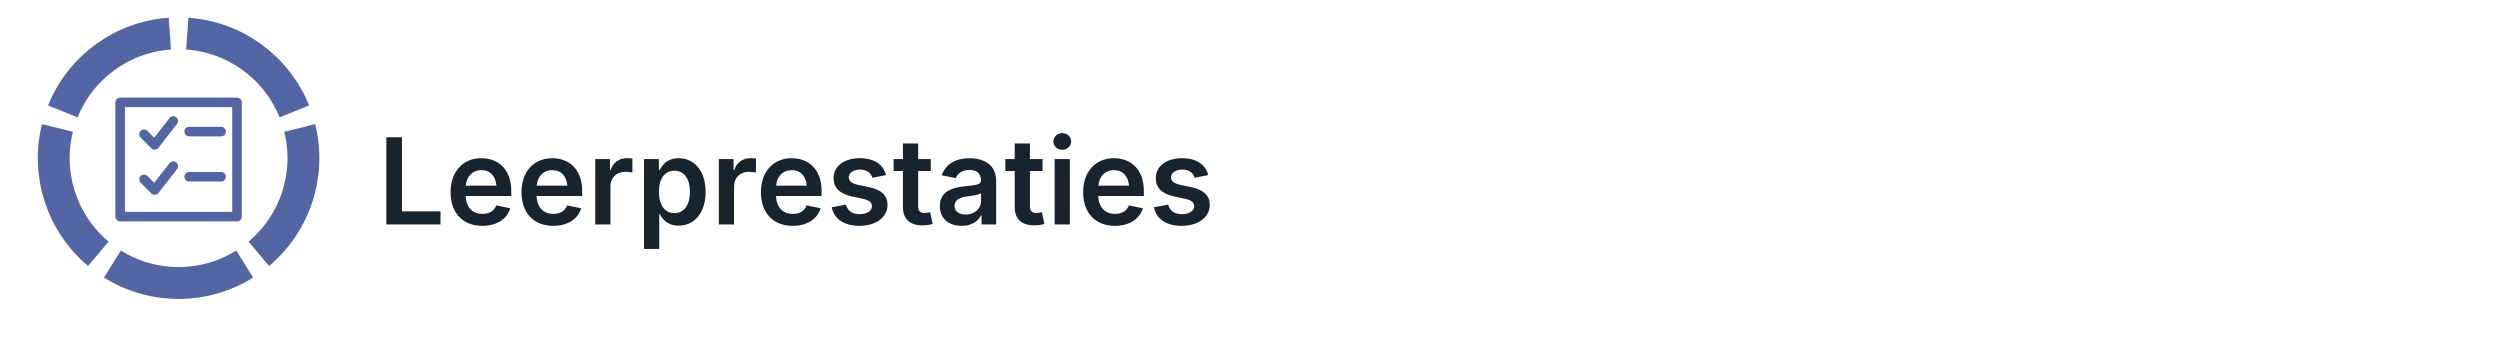
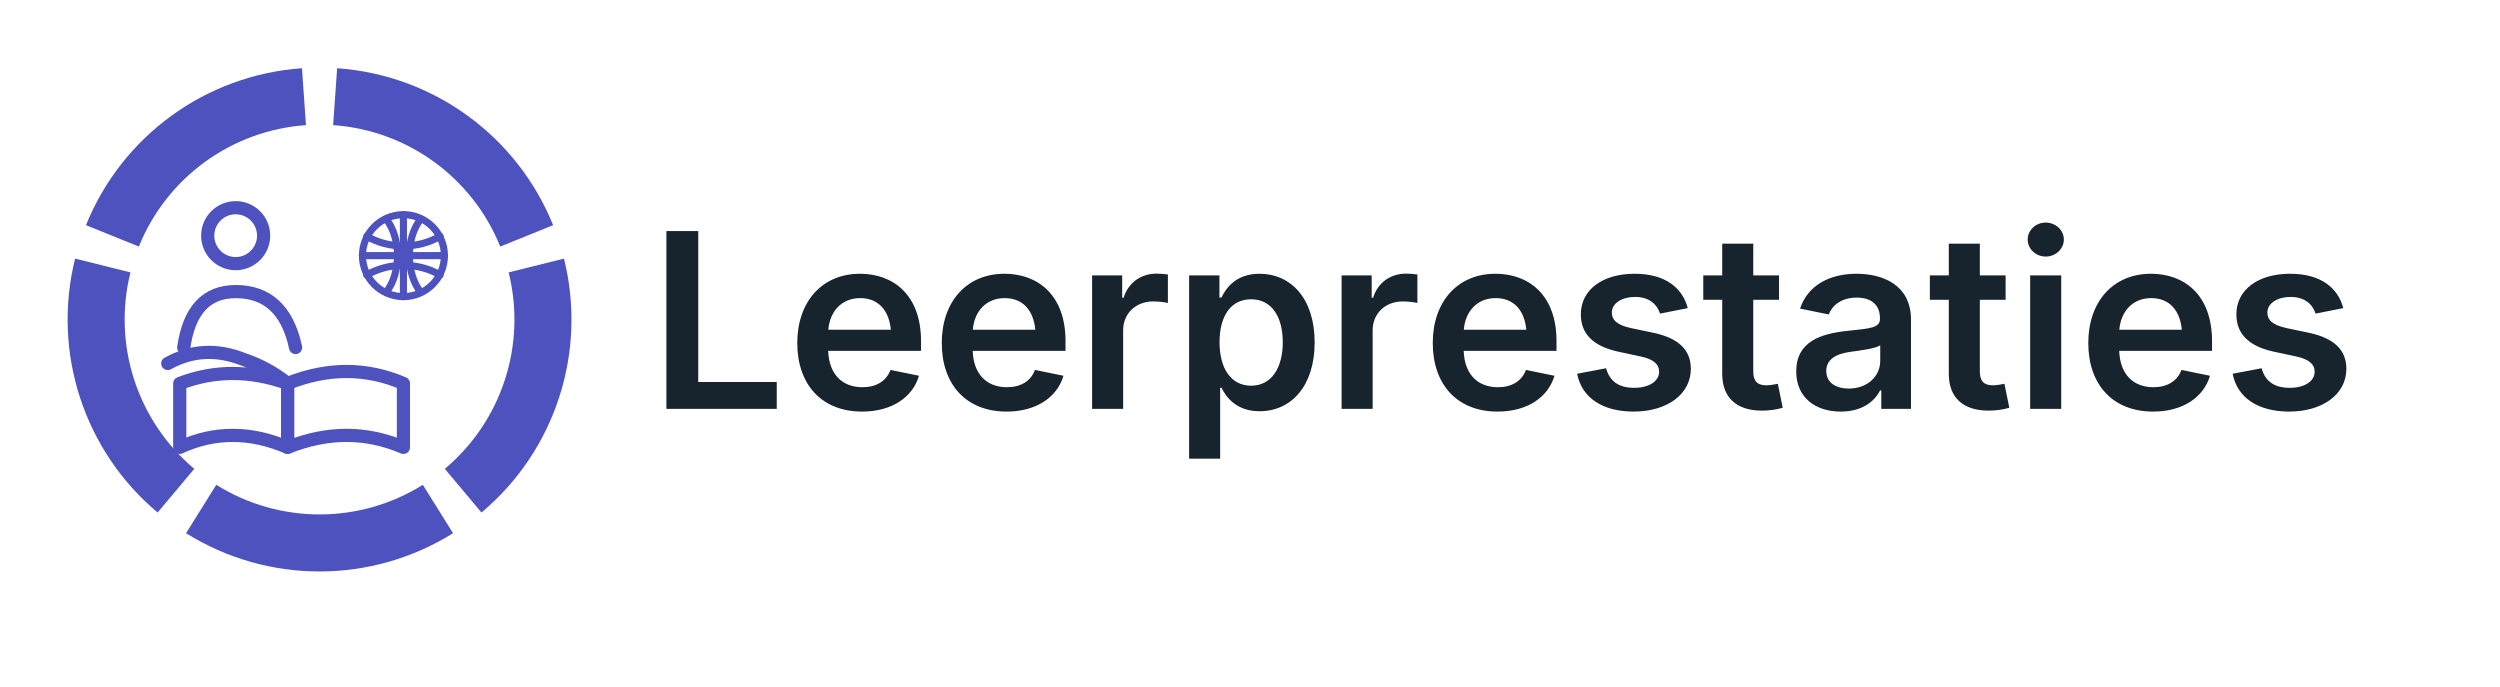
- <svg xmlns="http://www.w3.org/2000/svg" viewBox="0 0 980 140" width="980" height="140" role="img" aria-label="Leerprestaties">
-   <svg x="0" y="-8" width="140" height="140" viewBox="0 0 160 160">
-     <g transform="translate(80,80) scale(1.19)">
-       <path d="M 3.279 -46.886 A 47 47 0 0 1 43.578 -17.607" fill="none" stroke="#5365A3" stroke-width="12" />
-       <path d="M 45.604 -11.370 A 47 47 0 0 1 30.211 36.004" fill="none" stroke="#5365A3" stroke-width="12" />
-       <path d="M 24.906 39.858 A 47 47 0 0 1 -24.906 39.858" fill="none" stroke="#5365A3" stroke-width="12" />
-       <path d="M -30.211 36.004 A 47 47 0 0 1 -45.604 -11.370" fill="none" stroke="#5365A3" stroke-width="12" />
-       <path d="M -43.578 -17.607 A 47 47 0 0 1 -3.279 -46.886" fill="none" stroke="#5365A3" stroke-width="12" />
-       <g fill="none" stroke="#5365A3" color="#5365A3" stroke-width="3.6" stroke-linecap="round" stroke-linejoin="round">
-         <path d="M-22 -21 H22 V22 H-22 Z" />
-         <path d="M-13 -9 l4 4 l7 -9" />
-         <path d="M4 -10 h12" />
-         <path d="M-13 8 l4 4 l7 -9" />
-         <path d="M4 7 h12" />
+ <svg xmlns="http://www.w3.org/2000/svg" viewBox="0 0 532 146" width="532" height="146" role="img" aria-label="Leerprestaties">
+   <svg x="0" y="0" width="136" height="136" viewBox="0 0 160 160">
+     <g transform="translate(80 80) scale(1.19)" fill="none" stroke="#4D52BF" stroke-width="12">
+       <path d="M 3.279 -46.886 A 47 47 0 0 1 43.578 -17.607" />
+       <path d="M 45.604 -11.370 A 47 47 0 0 1 30.211 36.004" />
+       <path d="M 24.906 39.858 A 47 47 0 0 1 -24.906 39.858" />
+       <path d="M -30.211 36.004 A 47 47 0 0 1 -45.604 -11.370" />
+       <path d="M -43.578 -17.607 A 47 47 0 0 1 -3.279 -46.886" />
+     </g>
+     <g fill="none" stroke="#4D52BF" stroke-linecap="round" stroke-linejoin="round" stroke-width="3.3">
+       <circle cx="59" cy="59" r="7" />
+       <path d="M46 87 Q48 73 59 73 Q71 73 74 87" />
+       <path d="M42 91 Q51 86 61 90 Q67 92 72 96 V112 Q58 106 45 112 V96 Q58 91 72 96 Q87 90 101 96 V112 Q87 106 72 112" />
+       <path d="M72 96 V112" />
+       <g transform="translate(101 64) scale(.54)">
+         <circle cx="0" cy="0" r="19" />
+         <path d="M -19 0 H 19 M 0 -19 V 19" />
+         <path d="M -17 -9 C -7 -3 7 -3 17 -9 M -17 9 C -7 3 7 3 17 9" />
+         <path d="M -8 -17 C -1 -8 -1 8 -8 17 M 8 -17 C 1 -8 1 8 8 17" />
      </g>
    </g>
  </svg>
-   <text x="148" y="88" font-family="Inter, Arial, sans-serif" font-weight="600" font-size="47" fill="#17242D">Leerprestaties</text>
+   <g transform="translate(138 87) scale(1 -1)" fill="#17242D">
+     <path d="M3.811,0 L27.292,0 L27.292,5.712 L10.587,5.712 L10.587,37.83 L3.811,37.83 L3.811,0 Z M45.449,-0.585 C51.77,-0.585 56.191,2.438 57.564,7.036 L51.494,8.279 C50.6,5.866 48.423,4.599 45.522,4.599 C41.289,4.599 38.413,7.288 38.242,12.342 L57.994,12.342 L57.994,14.422 C57.994,24.375 51.949,28.746 45.019,28.746 C36.894,28.746 31.661,22.75 31.661,14.016 C31.661,5.127 36.894,-0.585 45.449,-0.585 Z M38.267,16.835 C38.567,20.621 41.005,23.562 45.043,23.562 C48.975,23.562 51.185,20.898 51.567,16.835 L38.267,16.835 Z M76.197,-0.585 C82.519,-0.585 86.939,2.438 88.312,7.036 L82.242,8.279 C81.349,5.866 79.171,4.599 76.27,4.599 C72.037,4.599 69.161,7.288 68.99,12.342 L88.742,12.342 L88.742,14.422 C88.742,24.375 82.697,28.746 75.767,28.746 C67.642,28.746 62.409,22.75 62.409,14.016 C62.409,5.127 67.642,-0.585 76.197,-0.585 Z M69.015,16.835 C69.315,20.621 71.753,23.562 75.791,23.562 C79.724,23.562 81.933,20.898 82.315,16.835 L69.015,16.835 Z M94.4,0 L101.006,0 L101.006,16.705 C101.006,20.312 103.72,22.856 107.4,22.856 C108.57,22.856 109.968,22.677 110.528,22.523 L110.528,28.592 C109.895,28.689 108.847,28.771 108.115,28.771 C104.865,28.771 102.119,26.918 101.103,23.636 L100.803,23.636 L100.803,28.389 L94.4,28.389 L94.4,0 Z M115.043,-10.611 L121.648,-10.611 L121.648,4.493 L121.925,4.493 C122.94,2.438 125.15,-0.512 130.025,-0.512 C136.753,-0.512 141.758,4.826 141.758,14.146 C141.758,23.587 136.599,28.746 130.05,28.746 C124.996,28.746 122.916,25.699 121.925,23.692 L121.494,23.692 L121.494,28.389 L115.043,28.389 L115.043,-10.611 Z M128.246,4.924 C123.932,4.924 121.519,8.637 121.519,14.17 C121.519,19.703 123.883,23.311 128.246,23.311 C132.715,23.311 134.974,19.451 134.974,14.17 C134.974,8.84 132.666,4.924 128.246,4.924 Z M147.492,0 L154.098,0 L154.098,16.705 C154.098,20.312 156.811,22.856 160.492,22.856 C161.662,22.856 163.06,22.677 163.62,22.523 L163.62,28.592 C162.987,28.689 161.938,28.771 161.207,28.771 C157.957,28.771 155.211,26.918 154.195,23.636 L153.895,23.636 L153.895,28.389 L147.492,28.389 L147.492,0 Z M180.68,-0.585 C187.001,-0.585 191.421,2.438 192.794,7.036 L186.725,8.279 C185.831,5.866 183.653,4.599 180.753,4.599 C176.52,4.599 173.643,7.288 173.473,12.342 L193.225,12.342 L193.225,14.422 C193.225,24.375 187.18,28.746 180.249,28.746 C172.124,28.746 166.892,22.75 166.892,14.016 C166.892,5.127 172.124,-0.585 180.68,-0.585 Z M173.497,16.835 C173.798,20.621 176.235,23.562 180.273,23.562 C184.206,23.562 186.416,20.898 186.798,16.835 L173.497,16.835 Z M209.624,-0.585 C216.782,-0.585 221.811,3.12 221.811,8.507 C221.811,12.496 219.252,15.031 213.865,16.177 L209.039,17.192 C206.147,17.826 205.001,18.866 205.001,20.516 C205.001,22.449 207.138,23.814 209.933,23.814 C212.98,23.814 214.605,22.246 215.263,20.264 L221.153,21.434 C220.008,25.821 216.278,28.746 209.851,28.746 C203.051,28.746 198.403,25.366 198.403,20.109 C198.403,15.949 201.02,13.333 206.374,12.163 L211.225,11.123 C213.816,10.562 215.06,9.523 215.06,7.873 C215.06,5.939 213.004,4.469 209.754,4.469 C206.528,4.469 204.546,5.817 203.782,8.637 L197.615,7.467 C198.607,2.308 203.1,-0.585 209.624,-0.585 Z M240.577,28.389 L235.093,28.389 L235.093,35.141 L228.487,35.141 L228.487,28.389 L224.457,28.389 L224.457,23.205 L228.487,23.205 L228.487,7.442 C228.487,2.413 231.51,-0.382 236.945,-0.382 C238.343,-0.382 239.919,-0.203 241.365,0.228 L240.325,5.33 C239.692,5.184 238.522,5.005 237.912,5.005 C235.905,5.005 235.093,5.939 235.093,7.995 L235.093,23.205 L240.577,23.205 L240.577,28.389 Z M253.726,-0.585 C258.147,-0.585 260.836,1.471 262.079,3.908 L262.339,3.908 L262.339,0 L268.66,0 L268.66,18.964 C268.66,26.536 262.412,28.746 257.082,28.746 C251.395,28.746 246.723,26.333 245.049,21.328 L251.167,20.085 C251.85,21.962 253.808,23.668 257.106,23.668 C260.332,23.668 262.055,22.043 262.055,19.273 L262.055,19.142 C262.055,17.192 259.975,17.111 255.051,16.583 C249.566,15.998 244.237,14.373 244.237,7.971 C244.237,2.389 248.323,-0.585 253.726,-0.585 Z M255.433,4.314 C252.638,4.314 250.631,5.59 250.631,8.052 C250.631,10.636 252.865,11.732 255.839,12.139 C257.537,12.366 261.218,12.821 262.111,13.536 L262.111,10.181 C262.111,7.036 259.495,4.314 255.433,4.314 Z M288.794,28.389 L283.31,28.389 L283.31,35.141 L276.704,35.141 L276.704,28.389 L272.674,28.389 L272.674,23.205 L276.704,23.205 L276.704,7.442 C276.704,2.413 279.726,-0.382 285.162,-0.382 C286.56,-0.382 288.136,-0.203 289.582,0.228 L288.542,5.33 C287.908,5.184 286.738,5.005 286.129,5.005 C284.122,5.005 283.31,5.939 283.31,7.995 L283.31,23.205 L288.794,23.205 L288.794,28.389 Z M294.021,0 L300.627,0 L300.627,28.389 L294.021,28.389 L294.021,0 Z M297.328,32.403 C299.433,32.403 301.188,34.028 301.188,36.026 C301.188,38.033 299.433,39.634 297.328,39.634 C295.216,39.634 293.493,38.033 293.493,36.026 C293.493,34.028 295.216,32.403 297.328,32.403 Z M320.176,-0.585 C326.497,-0.585 330.917,2.438 332.29,7.036 L326.221,8.279 C325.327,5.866 323.149,4.599 320.249,4.599 C316.016,4.599 313.139,7.288 312.969,12.342 L332.721,12.342 L332.721,14.422 C332.721,24.375 326.676,28.746 319.745,28.746 C311.62,28.746 306.388,22.75 306.388,14.016 C306.388,5.127 311.62,-0.585 320.176,-0.585 Z M312.993,16.835 C313.294,20.621 315.731,23.562 319.769,23.562 C323.702,23.562 325.912,20.898 326.294,16.835 L312.993,16.835 Z M349.12,-0.585 C356.278,-0.585 361.308,3.12 361.308,8.507 C361.308,12.496 358.748,15.031 353.361,16.177 L348.535,17.192 C345.643,17.826 344.497,18.866 344.497,20.516 C344.497,22.449 346.634,23.814 349.429,23.814 C352.476,23.814 354.101,22.246 354.759,20.264 L360.649,21.434 C359.504,25.821 355.774,28.746 349.348,28.746 C342.547,28.746 337.899,25.366 337.899,20.109 C337.899,15.949 340.516,13.333 345.87,12.163 L350.721,11.123 C353.313,10.562 354.556,9.523 354.556,7.873 C354.556,5.939 352.5,4.469 349.25,4.469 C346.024,4.469 344.042,5.817 343.278,8.637 L337.111,7.467 C338.103,2.308 342.596,-0.585 349.12,-0.585 Z" />
+   </g>
</svg>
